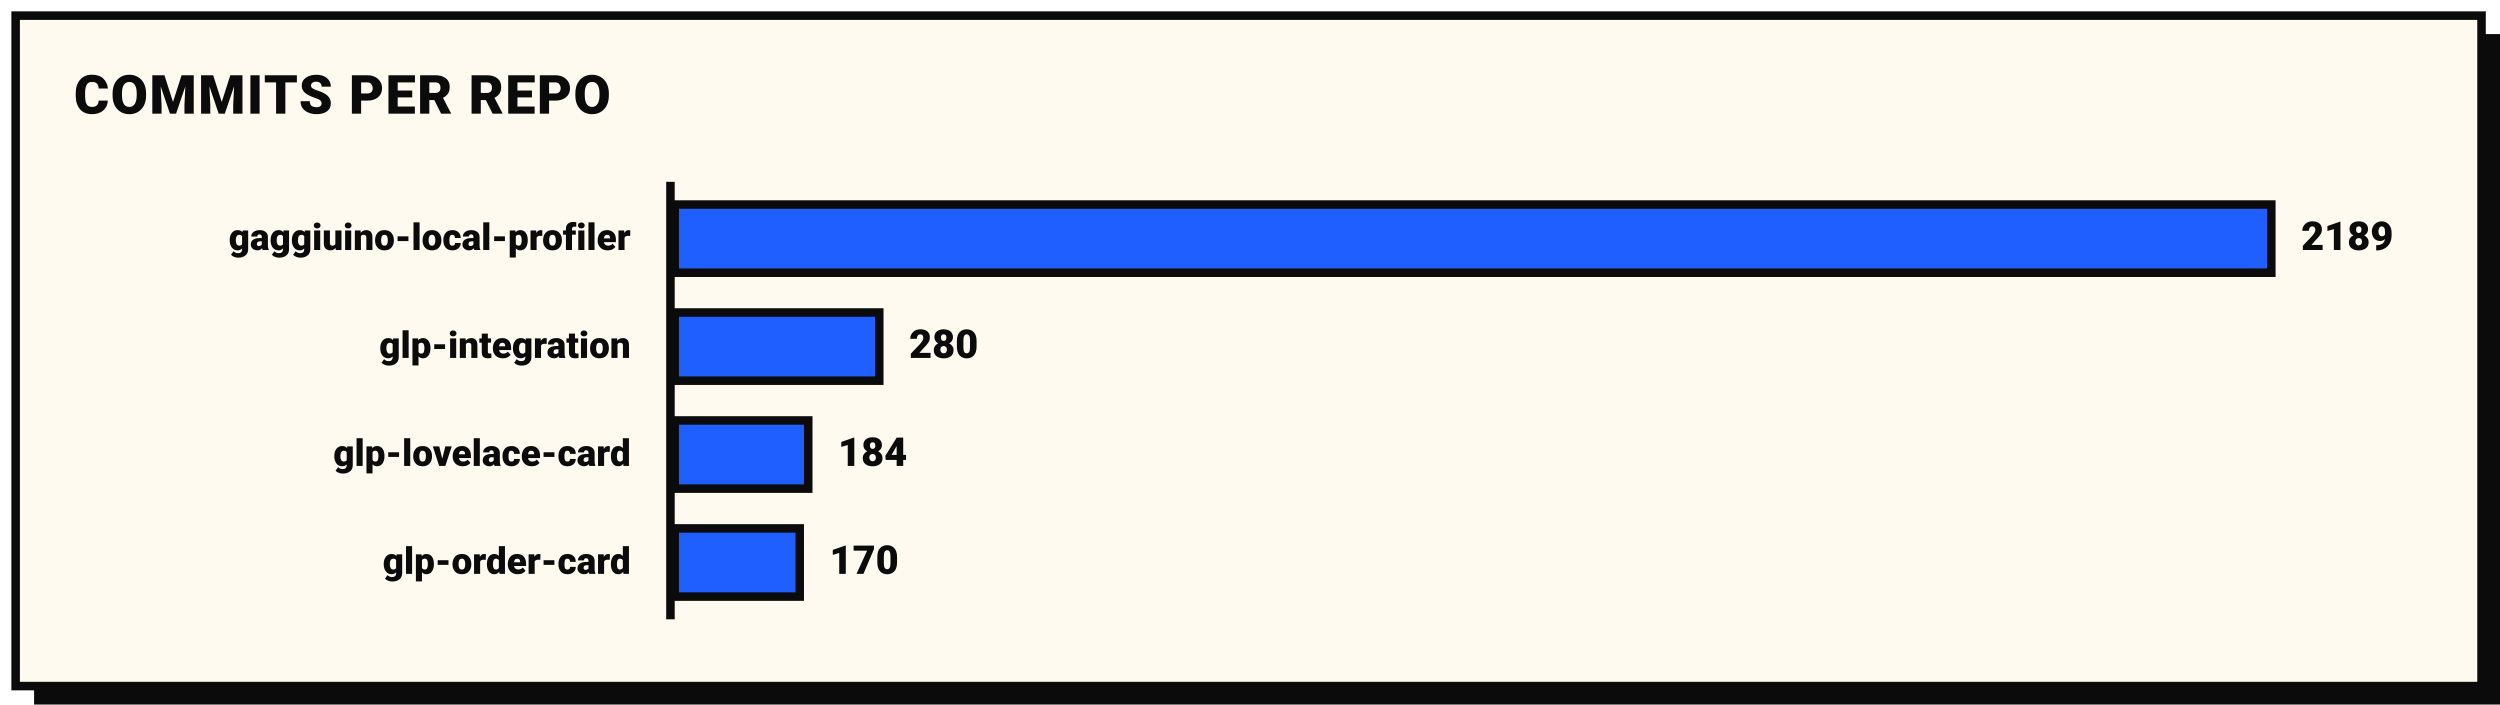
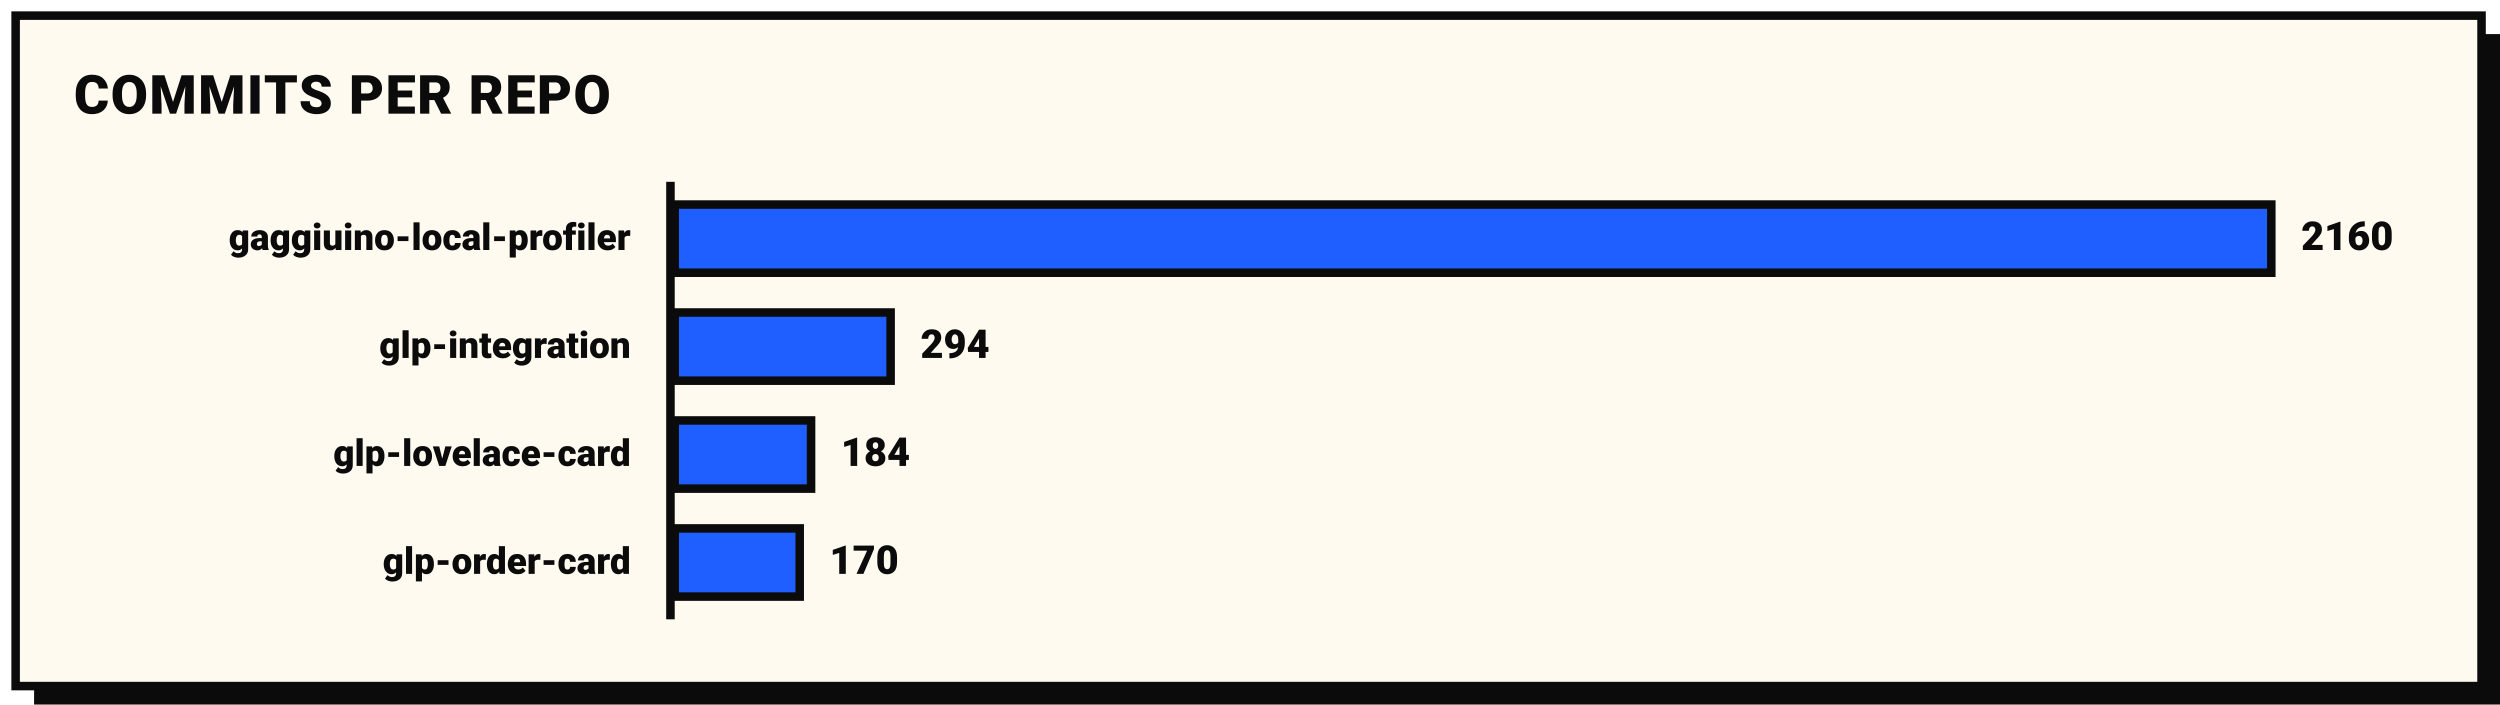
<svg xmlns="http://www.w3.org/2000/svg" viewBox="0 0 880 248" font-family="-apple-system, BlinkMacSystemFont, 'Segoe UI', Roboto, Helvetica, Arial, sans-serif" role="img" aria-labelledby="t d">
  <rect x="12" y="12" width="868" height="236" fill="#0b0b0b" />
  <rect x="5.5" y="5.5" width="868" height="236" fill="#fffaf0" stroke="#0b0b0b" stroke-width="3" />
  <text x="26" y="40" fill="#0b0b0b" font-weight="800" font-size="19" letter-spacing="0.5">COMMITS PER REPO</text>
  <line x1="236" y1="64" x2="236" y2="218" stroke="#0b0b0b" stroke-width="3" />
  <text x="222" y="88" fill="#0b0b0b" font-weight="800" font-size="13" text-anchor="end">gaggiuino-local-profiler</text>
  <rect x="237.5" y="72" width="562" height="24" fill="#1f5fff" stroke="#0b0b0b" stroke-width="3" />
-   <text x="810" y="88" fill="#0b0b0b" font-weight="800" font-size="14">2189</text>
+   <text x="810" y="88" fill="#0b0b0b" font-weight="800" font-size="14">2160</text>
  <text x="222" y="126" fill="#0b0b0b" font-weight="800" font-size="13" text-anchor="end">glp-integration</text>
-   <rect x="237.5" y="110" width="72" height="24" fill="#1f5fff" stroke="#0b0b0b" stroke-width="3" />
-   <text x="320" y="126" fill="#0b0b0b" font-weight="800" font-size="14">280</text>
+   <rect x="237.5" y="110" width="76" height="24" fill="#1f5fff" stroke="#0b0b0b" stroke-width="3" />
+   <text x="324" y="126" fill="#0b0b0b" font-weight="800" font-size="14">294</text>
  <text x="222" y="164" fill="#0b0b0b" font-weight="800" font-size="13" text-anchor="end">glp-lovelace-card</text>
-   <rect x="237.5" y="148" width="47" height="24" fill="#1f5fff" stroke="#0b0b0b" stroke-width="3" />
-   <text x="295" y="164" fill="#0b0b0b" font-weight="800" font-size="14">184</text>
+   <rect x="237.5" y="148" width="48" height="24" fill="#1f5fff" stroke="#0b0b0b" stroke-width="3" />
+   <text x="296" y="164" fill="#0b0b0b" font-weight="800" font-size="14">184</text>
  <text x="222" y="202" fill="#0b0b0b" font-weight="800" font-size="13" text-anchor="end">glp-order-card</text>
  <rect x="237.5" y="186" width="44" height="24" fill="#1f5fff" stroke="#0b0b0b" stroke-width="3" />
  <text x="292" y="202" fill="#0b0b0b" font-weight="800" font-size="14">170</text>
</svg>
